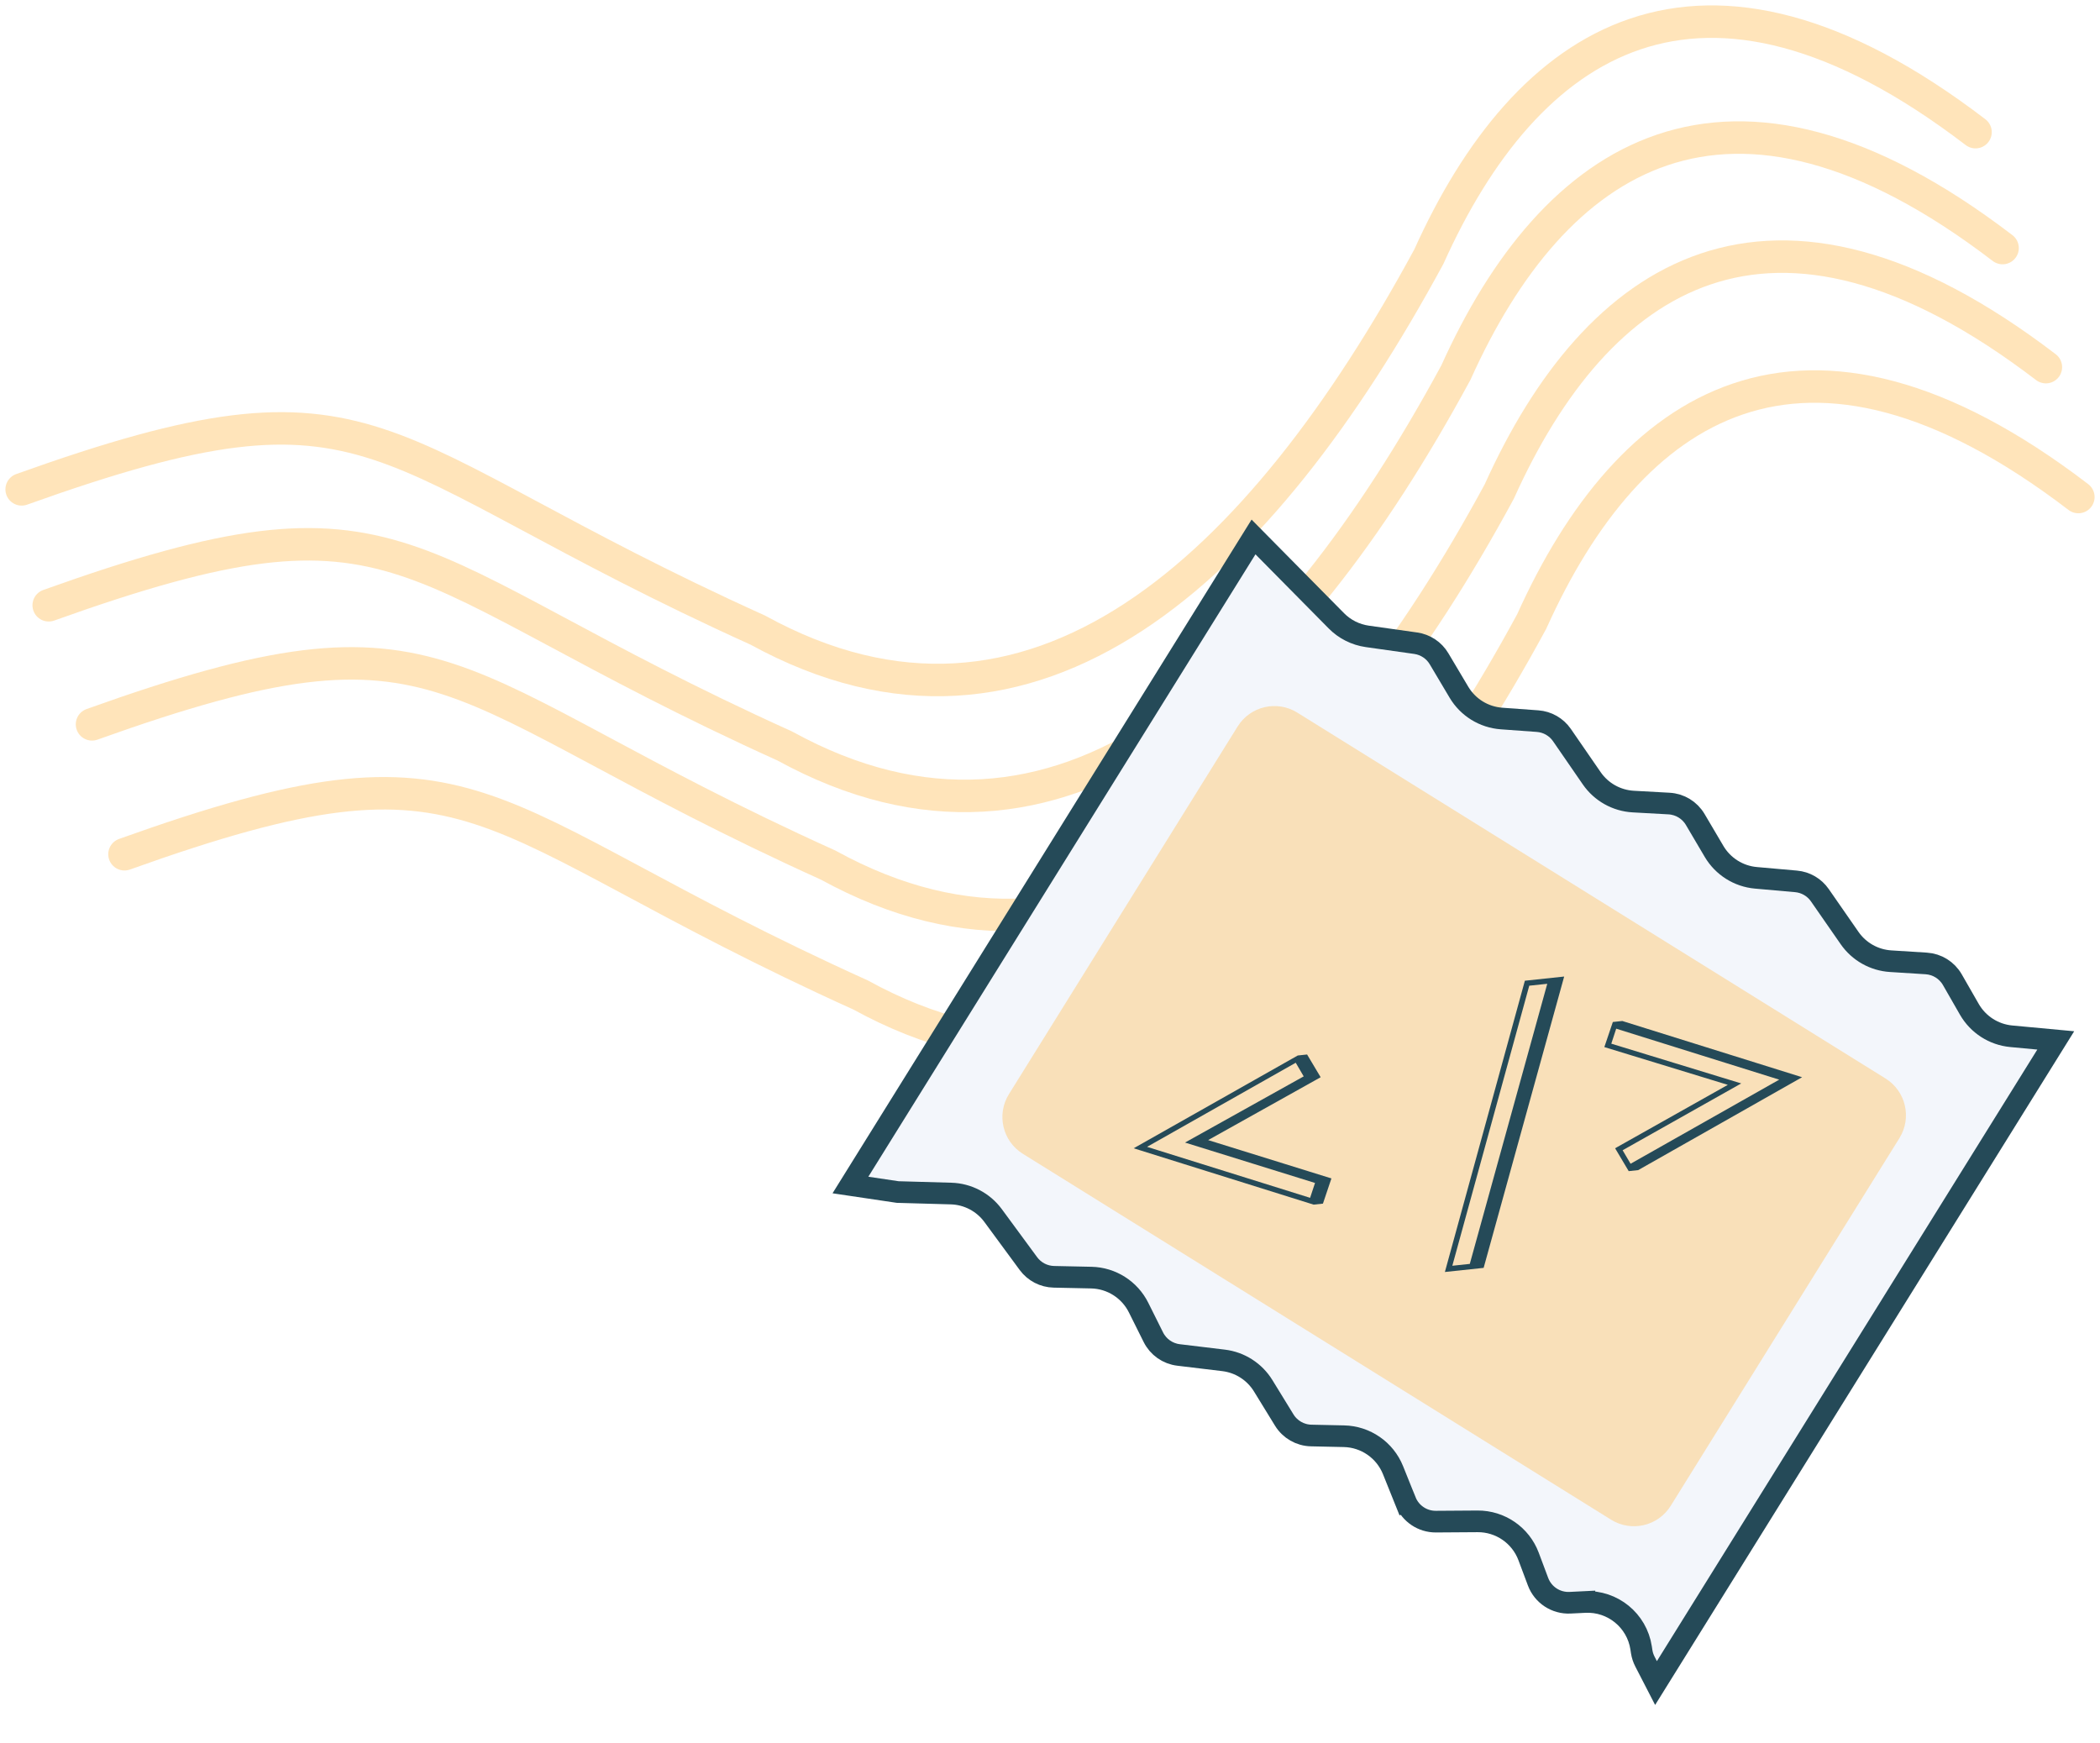
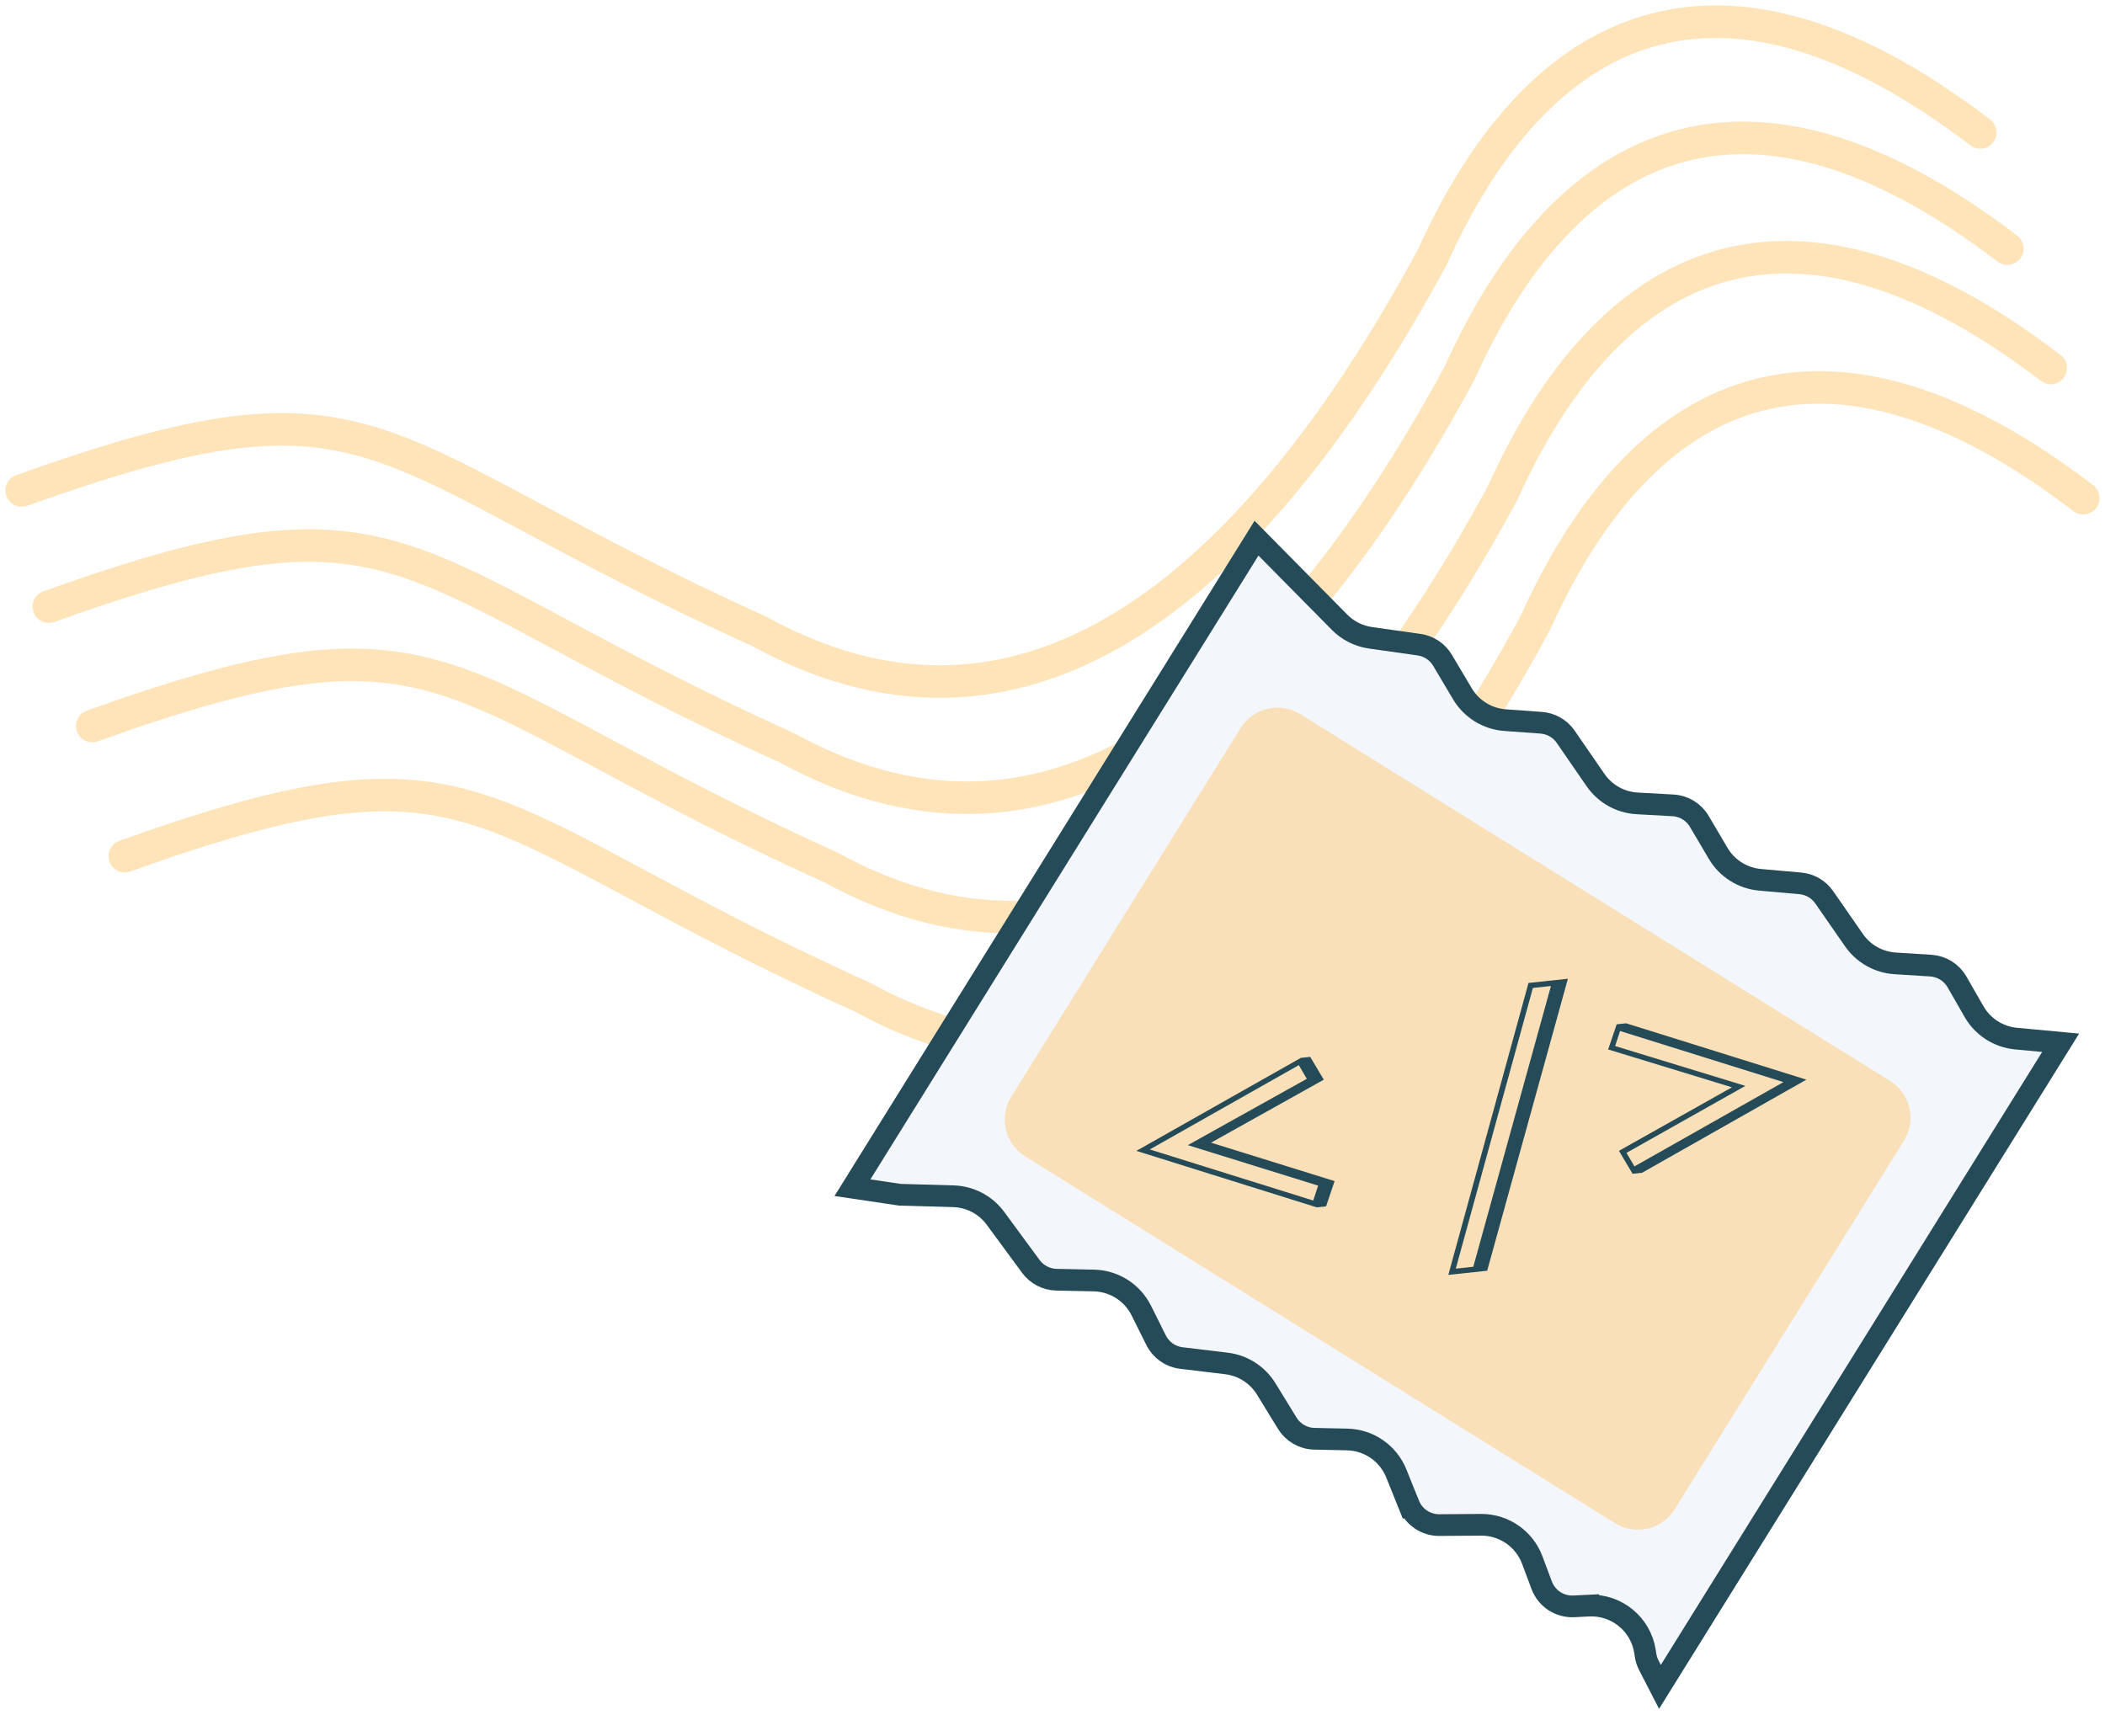
- <svg xmlns="http://www.w3.org/2000/svg" width="194" height="161" viewBox="0 0 194 161" fill="none">
+ <svg xmlns="http://www.w3.org/2000/svg" width="194" height="160" viewBox="0 0 194 160" fill="none">
  <path d="M2 45.208C35.5 33.208 33.5 41.708 70 58.208C95.5 72.208 116.4 52.508 132 23.708C141 3.708 157 -7.292 182.5 12.208" stroke="#FFCB77" stroke-opacity="0.5" stroke-width="3" stroke-linecap="round" />
  <path d="M4.5 55.916C38 43.916 36 52.416 72.5 68.916C98 82.916 118.9 63.217 134.5 34.416C143.5 14.416 159.5 3.416 185 22.916" stroke="#FFCB77" stroke-opacity="0.5" stroke-width="3" stroke-linecap="round" />
  <path d="M8.5 66.916C42 54.916 40 63.416 76.5 79.916C102 93.916 122.9 74.216 138.5 45.416C147.5 25.416 163.5 14.416 189 33.916" stroke="#FFCB77" stroke-opacity="0.5" stroke-width="3" stroke-linecap="round" />
  <path d="M11.5 78.916C45 66.916 43 75.416 79.5 91.916C105 105.916 125.9 86.216 141.5 57.416C150.5 37.416 166.5 26.416 192 45.916" stroke="#FFCB77" stroke-opacity="0.5" stroke-width="3" stroke-linecap="round" />
  <path d="M129.843 138.688L128.916 139.061L129.843 138.688L128.688 135.814C127.942 133.957 126.159 132.723 124.158 132.68L121.13 132.614C120.11 132.592 119.172 132.053 118.639 131.184L116.696 128.021C115.897 126.72 114.548 125.855 113.033 125.673L108.874 125.172C107.872 125.052 106.998 124.436 106.548 123.533L105.182 120.794C104.353 119.132 102.671 118.066 100.814 118.027L97.359 117.953C96.427 117.933 95.558 117.482 95.006 116.731L91.745 112.297C90.833 111.056 89.399 110.304 87.859 110.261L82.927 110.121L78.564 109.472L115.802 49.605L123.455 57.352C124.224 58.131 125.229 58.636 126.313 58.789L130.782 59.42C131.683 59.547 132.477 60.076 132.941 60.857L134.777 63.945C135.612 65.351 137.082 66.259 138.714 66.377L142.041 66.618C142.949 66.684 143.778 67.158 144.294 67.907L147.044 71.896C147.922 73.169 149.34 73.965 150.885 74.05L154.189 74.233C155.19 74.288 156.098 74.84 156.607 75.704L158.347 78.654C159.167 80.043 160.606 80.951 162.213 81.094L165.919 81.422C166.805 81.5 167.611 81.968 168.118 82.699L170.867 86.658C171.738 87.912 173.135 88.7 174.659 88.796L177.947 89.004C178.953 89.067 179.859 89.631 180.36 90.505L181.93 93.241C182.74 94.651 184.184 95.58 185.803 95.731L189.912 96.114L152.984 155.482L151.959 153.495C151.81 153.207 151.709 152.895 151.659 152.574L151.607 152.23C151.218 149.698 148.978 147.869 146.419 147.994L146.468 148.993L146.419 147.994L145.043 148.062C143.74 148.126 142.544 147.34 142.086 146.119L141.213 143.789C140.477 141.825 138.594 140.53 136.498 140.544L132.647 140.57C131.415 140.578 130.303 139.832 129.843 138.688Z" fill="#F3F6FB" stroke="#254A58" stroke-width="2" stroke-linecap="round" />
  <path d="M94.49 106.589C92.614 105.422 92.039 102.955 93.206 101.079L114.333 67.114C115.5 65.238 117.966 64.663 119.842 65.83L174.187 99.633C176.062 100.8 176.637 103.267 175.47 105.142L154.343 139.108C153.177 140.984 150.71 141.558 148.834 140.392L94.49 106.589Z" fill="#F9E0B9" />
  <path d="M121.483 109.282L109.474 105.55L120.437 99.437L119.701 98.177L105.968 105.947L121.028 110.656L121.483 109.282ZM111.61 105.323L122.998 108.863L122.214 111.193L121.352 111.284L104.73 106.079L119.888 97.507L120.75 97.415L122.004 99.516L111.61 105.323ZM134.167 116.932L135.781 116.76L142.937 90.883L141.274 91.06L134.167 116.932ZM137.06 117.127L133.48 117.508L140.869 90.6L144.499 90.214L137.06 117.127ZM160.856 100.088L149.9 106.261L150.634 107.509L164.367 99.739L149.307 95.03L148.853 96.416L160.856 100.088ZM149.205 106.077L159.618 100.219L148.211 96.73L148.996 94.413L149.87 94.32L166.479 99.514L151.335 108.097L150.461 108.19L149.205 106.077Z" fill="#254A58" />
</svg>
